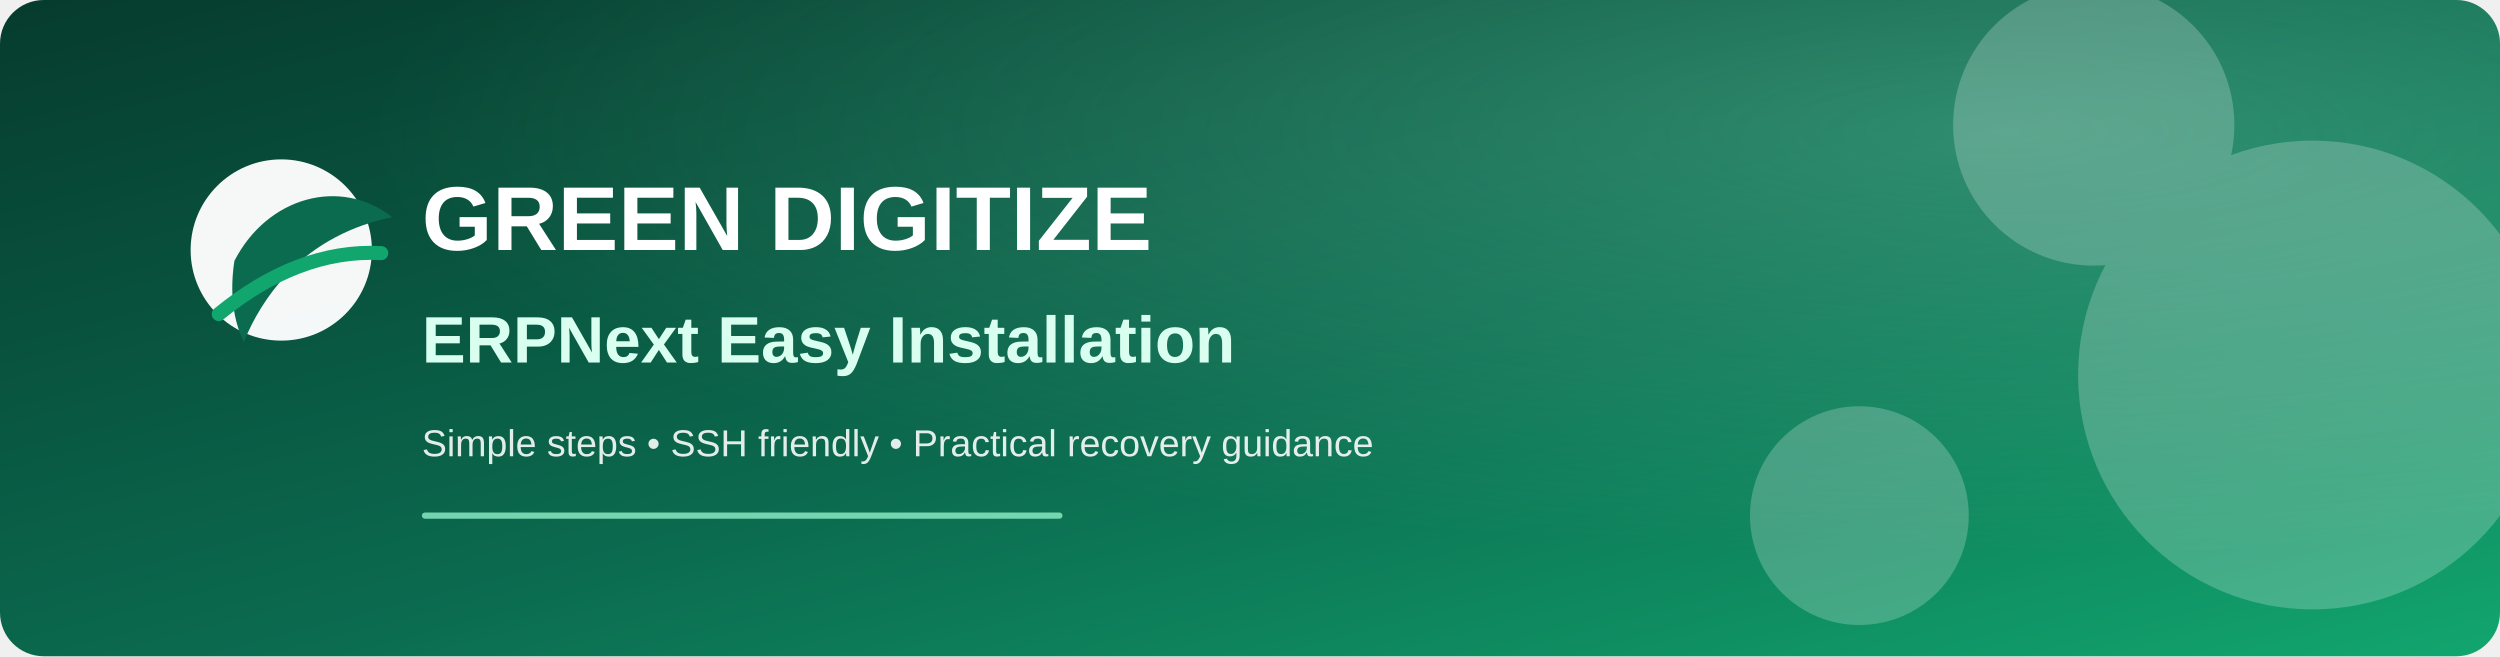
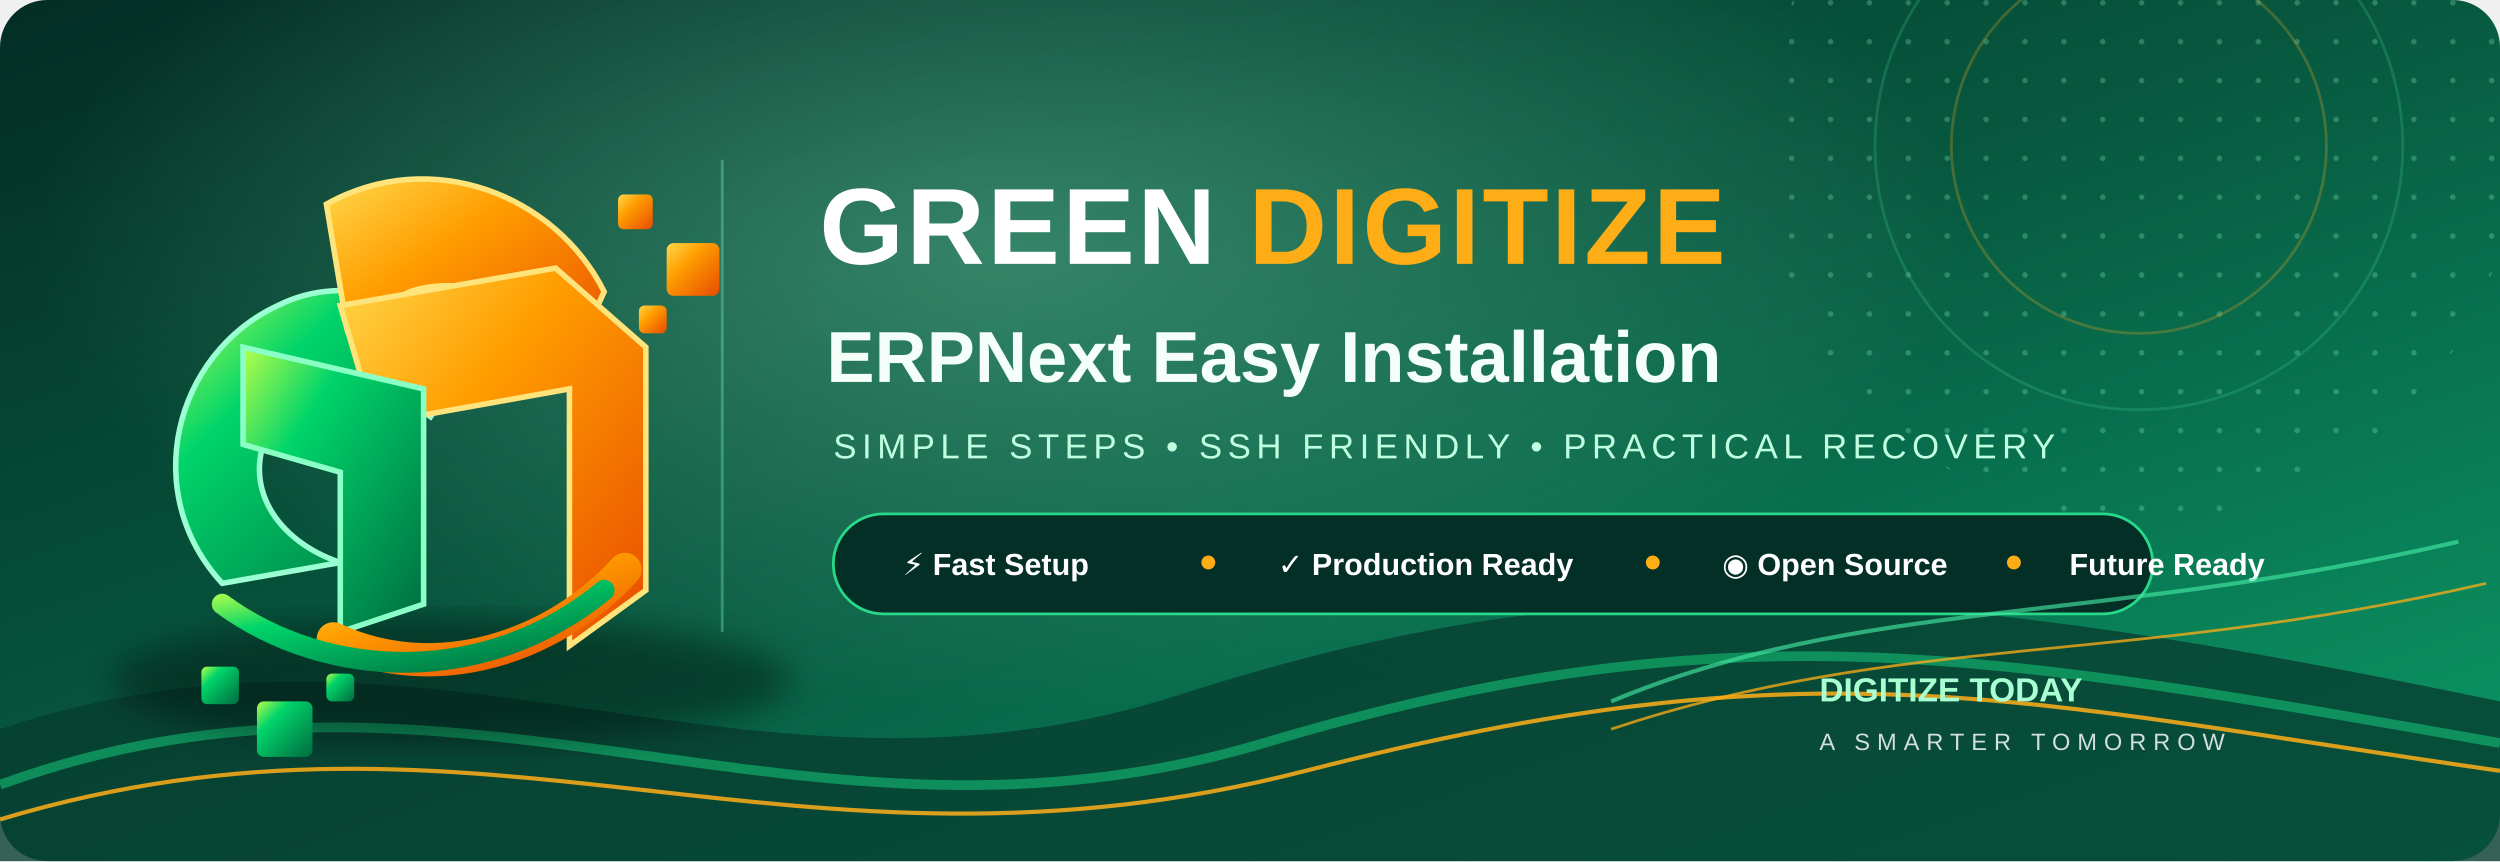
- <svg xmlns="http://www.w3.org/2000/svg" viewBox="0 0 1600 420" role="img" aria-label="Green Digitize ERPNext Easy Installation">
+ <svg xmlns="http://www.w3.org/2000/svg" viewBox="0 0 1800 620" role="img" aria-label="Green Digitize ERPNext Easy Installation">
  <defs>
    <linearGradient id="bg" x1="0" y1="0" x2="1" y2="1">
-       <stop offset="0%" stop-color="#063b2d" />
-       <stop offset="55%" stop-color="#0b6b4f" />
-       <stop offset="100%" stop-color="#12a66f" />
+       <stop stop-color="#032d24" />
+       <stop offset=".48" stop-color="#07583f" />
+       <stop offset="1" stop-color="#0b9b68" />
    </linearGradient>
-     <radialGradient id="glow" cx="80%" cy="20%" r="65%">
-       <stop offset="0%" stop-color="#8ff0c8" stop-opacity="0.28" />
-       <stop offset="100%" stop-color="#8ff0c8" stop-opacity="0" />
+     <linearGradient id="green" x1="0" y1="0" x2="1" y2="1">
+       <stop stop-color="#b6ff4a" />
+       <stop offset=".3" stop-color="#00d46a" />
+       <stop offset="1" stop-color="#006b3f" />
+     </linearGradient>
+     <linearGradient id="orange" x1="0" y1="0" x2="1" y2="1">
+       <stop stop-color="#ffd84a" />
+       <stop offset=".38" stop-color="#ff9d00" />
+       <stop offset="1" stop-color="#e84b00" />
+     </linearGradient>
+     <radialGradient id="glow">
+       <stop stop-color="#9affd2" stop-opacity=".32" />
+       <stop offset="1" stop-color="#9affd2" stop-opacity="0" />
    </radialGradient>
+     <filter id="shadow">
+       <feGaussianBlur stdDeviation="12" />
+     </filter>
+     <filter id="soft">
+       <feGaussianBlur stdDeviation="5" />
+     </filter>
+     <pattern id="dots" width="28" height="28" patternUnits="userSpaceOnUse">
+       <circle cx="2" cy="2" r="2" fill="#9affd2" opacity=".25" />
+     </pattern>
  </defs>
-   <rect width="1600" height="420" rx="28" fill="url(#bg)" />
-   <rect width="1600" height="420" rx="28" fill="url(#glow)" />
-   <g opacity="0.22" fill="#ffffff">
-     <circle cx="1340" cy="80" r="90" />
-     <circle cx="1480" cy="240" r="150" />
-     <circle cx="1190" cy="330" r="70" />
+   <rect width="1800" height="620" rx="34" fill="url(#bg)" />
+   <ellipse cx="720" cy="180" rx="700" ry="330" fill="url(#glow)" />
+   <path d="M0 525 C310 420 540 600 850 500 S1390 420 1800 505 V620 H0Z" fill="#063d30" opacity=".8" />
+   <path d="M0 565 C330 445 575 635 910 535 S1430 470 1800 535" fill="none" stroke="#14c979" stroke-width="7" opacity=".55" />
+   <path d="M0 590 C350 485 570 650 940 555 S1450 505 1800 555" fill="none" stroke="#ffae18" stroke-width="3" opacity=".85" />
+   <circle cx="1540" cy="105" r="270" fill="url(#dots)" />
+   <circle cx="1540" cy="105" r="190" fill="none" stroke="#4de39e" stroke-width="2" opacity=".2" />
+   <circle cx="1540" cy="105" r="135" fill="none" stroke="#ffad20" stroke-width="2" opacity=".25" />
+   <g transform="translate(90 105)">
+     <ellipse cx="235" cy="385" rx="245" ry="45" fill="#000" opacity=".35" filter="url(#shadow)" />
+     <path d="M70 315 C10 250 35 150 110 115 C160 90 215 112 255 145 L220 195 C175 158 128 160 105 202 C82 245 110 285 155 300Z" fill="url(#green)" stroke="#9affd2" stroke-width="4" />
+     <path d="M145 42 C220 0 310 35 345 105 L320 160 C290 108 245 92 205 105 L160 132Z" fill="url(#orange)" stroke="#ffe47b" stroke-width="4" />
+     <path d="M155 115 L310 88 L375 145 L375 320 L320 360 L320 175 L180 200Z" fill="url(#orange)" stroke="#ffe47b" stroke-width="4" />
+     <path d="M85 145 L215 175 L215 330 L155 350 L155 235 L85 215Z" fill="url(#green)" stroke="#8affc6" stroke-width="4" />
+     <path d="M150 355 C225 390 310 360 360 305" fill="none" stroke="url(#orange)" stroke-width="24" stroke-linecap="round" />
+     <path d="M70 330 C145 385 260 390 345 320" fill="none" stroke="url(#green)" stroke-width="15" stroke-linecap="round" />
+     <g fill="url(#orange)">
+       <rect x="355" y="35" width="25" height="25" rx="4" />
+       <rect x="390" y="70" width="38" height="38" rx="5" />
+       <rect x="370" y="115" width="20" height="20" rx="4" />
+     </g>
+     <g fill="url(#green)">
+       <rect x="55" y="375" width="27" height="27" rx="4" />
+       <rect x="95" y="400" width="40" height="40" rx="5" />
+       <rect x="145" y="380" width="20" height="20" rx="4" />
+     </g>
  </g>
-   <g transform="translate(110 90)">
-     <circle cx="70" cy="70" r="58" fill="#ffffff" opacity="0.96" />
-     <path d="M40 77c21-41 68-54 101-28-25 5-49 17-67 36-13 14-22 29-28 44-7-15-9-32-6-52z" fill="#0b6b4f" />
-     <path d="M30 111c33-27 68-41 104-39" fill="none" stroke="#12a66f" stroke-width="9" stroke-linecap="round" />
+   <line x1="520" y1="115" x2="520" y2="455" stroke="#78f5bd" stroke-width="2" opacity=".35" />
+   <text x="590" y="190" fill="#fff" font-family="Arial,Helvetica,sans-serif" font-size="78" font-weight="800" letter-spacing="2">GREEN <tspan fill="#ffad16">DIGITIZE</tspan>
+   </text>
+   <text x="595" y="275" fill="#f4fff9" font-family="Arial,Helvetica,sans-serif" font-size="52" font-weight="700">ERPNext Easy Installation</text>
+   <text x="600" y="330" fill="#bfffe0" font-family="Arial,Helvetica,sans-serif" font-size="25" letter-spacing="4">SIMPLE STEPS  •  SSH FRIENDLY  •  PRACTICAL RECOVERY</text>
+   <rect x="600" y="370" width="950" height="72" rx="36" fill="#032f26" stroke="#28d989" stroke-width="2" />
+   <g font-family="Arial,Helvetica,sans-serif" font-size="22" font-weight="700" fill="#fff">
+     <text x="650" y="414">⚡ Fast Setup</text>
+     <circle cx="870" cy="405" r="5" fill="#ffad16" />
+     <text x="920" y="414">✓ Production Ready</text>
+     <circle cx="1190" cy="405" r="5" fill="#ffad16" />
+     <text x="1240" y="414">◉ Open Source</text>
+     <circle cx="1450" cy="405" r="5" fill="#ffad16" />
+     <text x="1490" y="414">Future Ready</text>
  </g>
-   <text x="270" y="160" fill="#ffffff" font-family="Arial, Helvetica, sans-serif" font-size="58" font-weight="700">GREEN DIGITIZE</text>
-   <text x="270" y="232" fill="#d9fff0" font-family="Arial, Helvetica, sans-serif" font-size="42" font-weight="600">ERPNext Easy Installation</text>
-   <text x="270" y="292" fill="#ffffff" opacity="0.88" font-family="Arial, Helvetica, sans-serif" font-size="24">Simple steps • SSH friendly • Practical recovery guidance</text>
-   <rect x="270" y="328" width="410" height="4" rx="2" fill="#8ff0c8" opacity="0.8" />
+   <text x="1310" y="505" fill="#a8ffd2" font-family="Arial,Helvetica,sans-serif" font-size="24" font-weight="700">DIGITIZE TODAY</text>
+   <text x="1310" y="540" fill="#fff" opacity=".82" font-family="Arial,Helvetica,sans-serif" font-size="17" letter-spacing="5">A SMARTER TOMORROW</text>
+   <path d="M1160 505 C1340 430 1510 450 1770 390" fill="none" stroke="#42e69f" stroke-width="3" opacity=".65" />
+   <path d="M1160 525 C1370 455 1530 480 1790 420" fill="none" stroke="#ffad16" stroke-width="2" opacity=".75" />
</svg>
